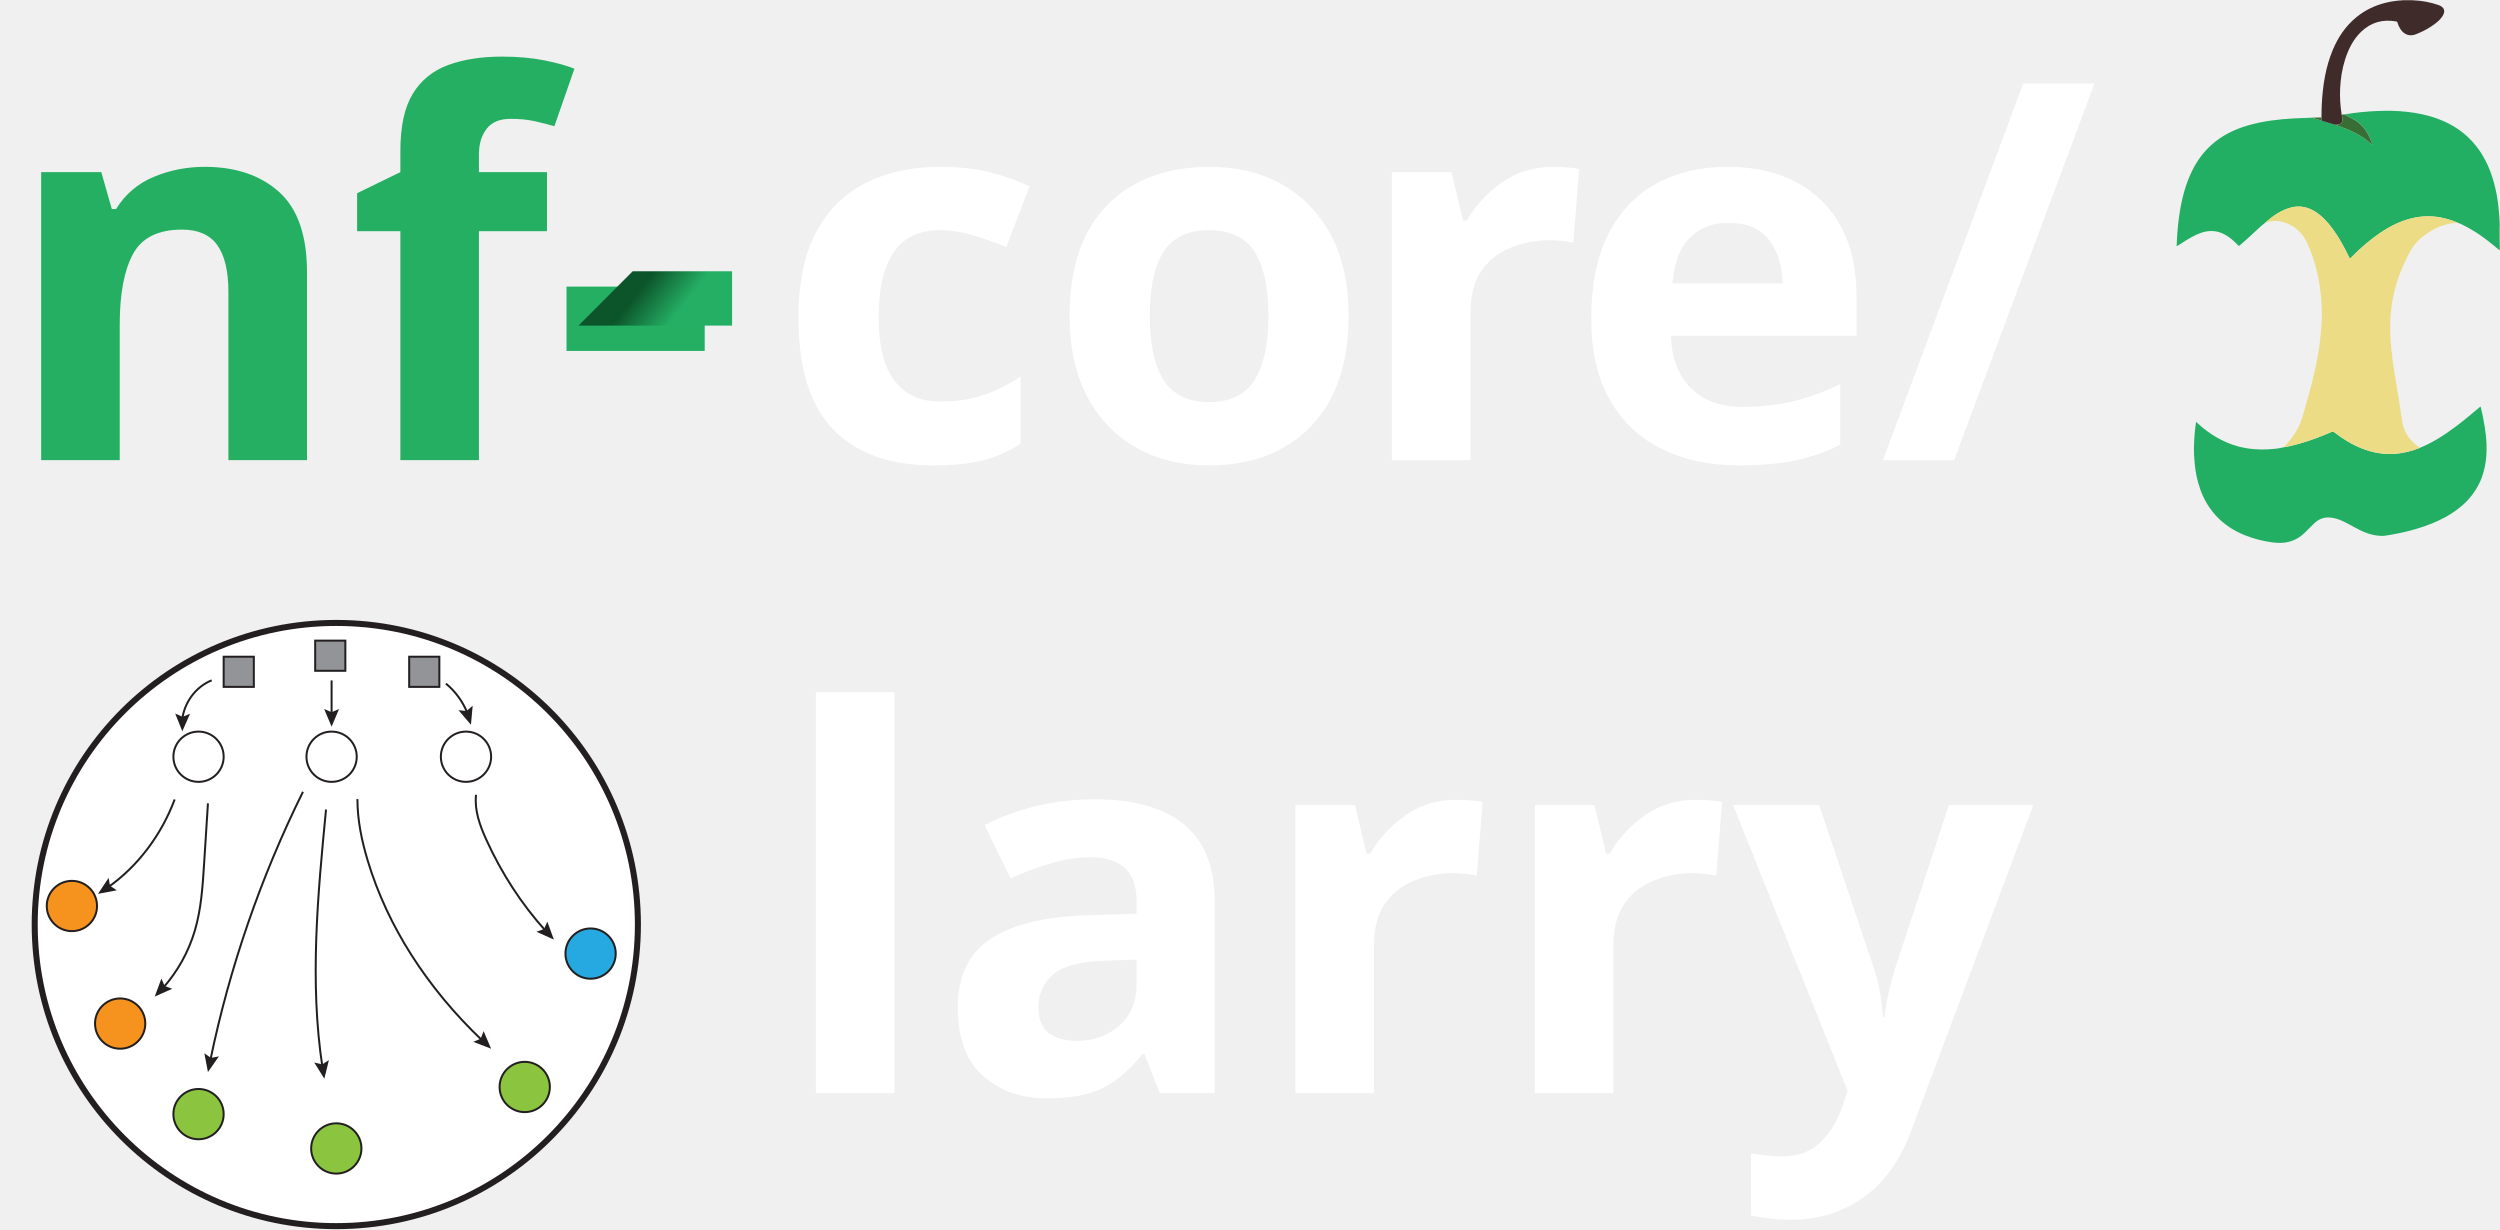
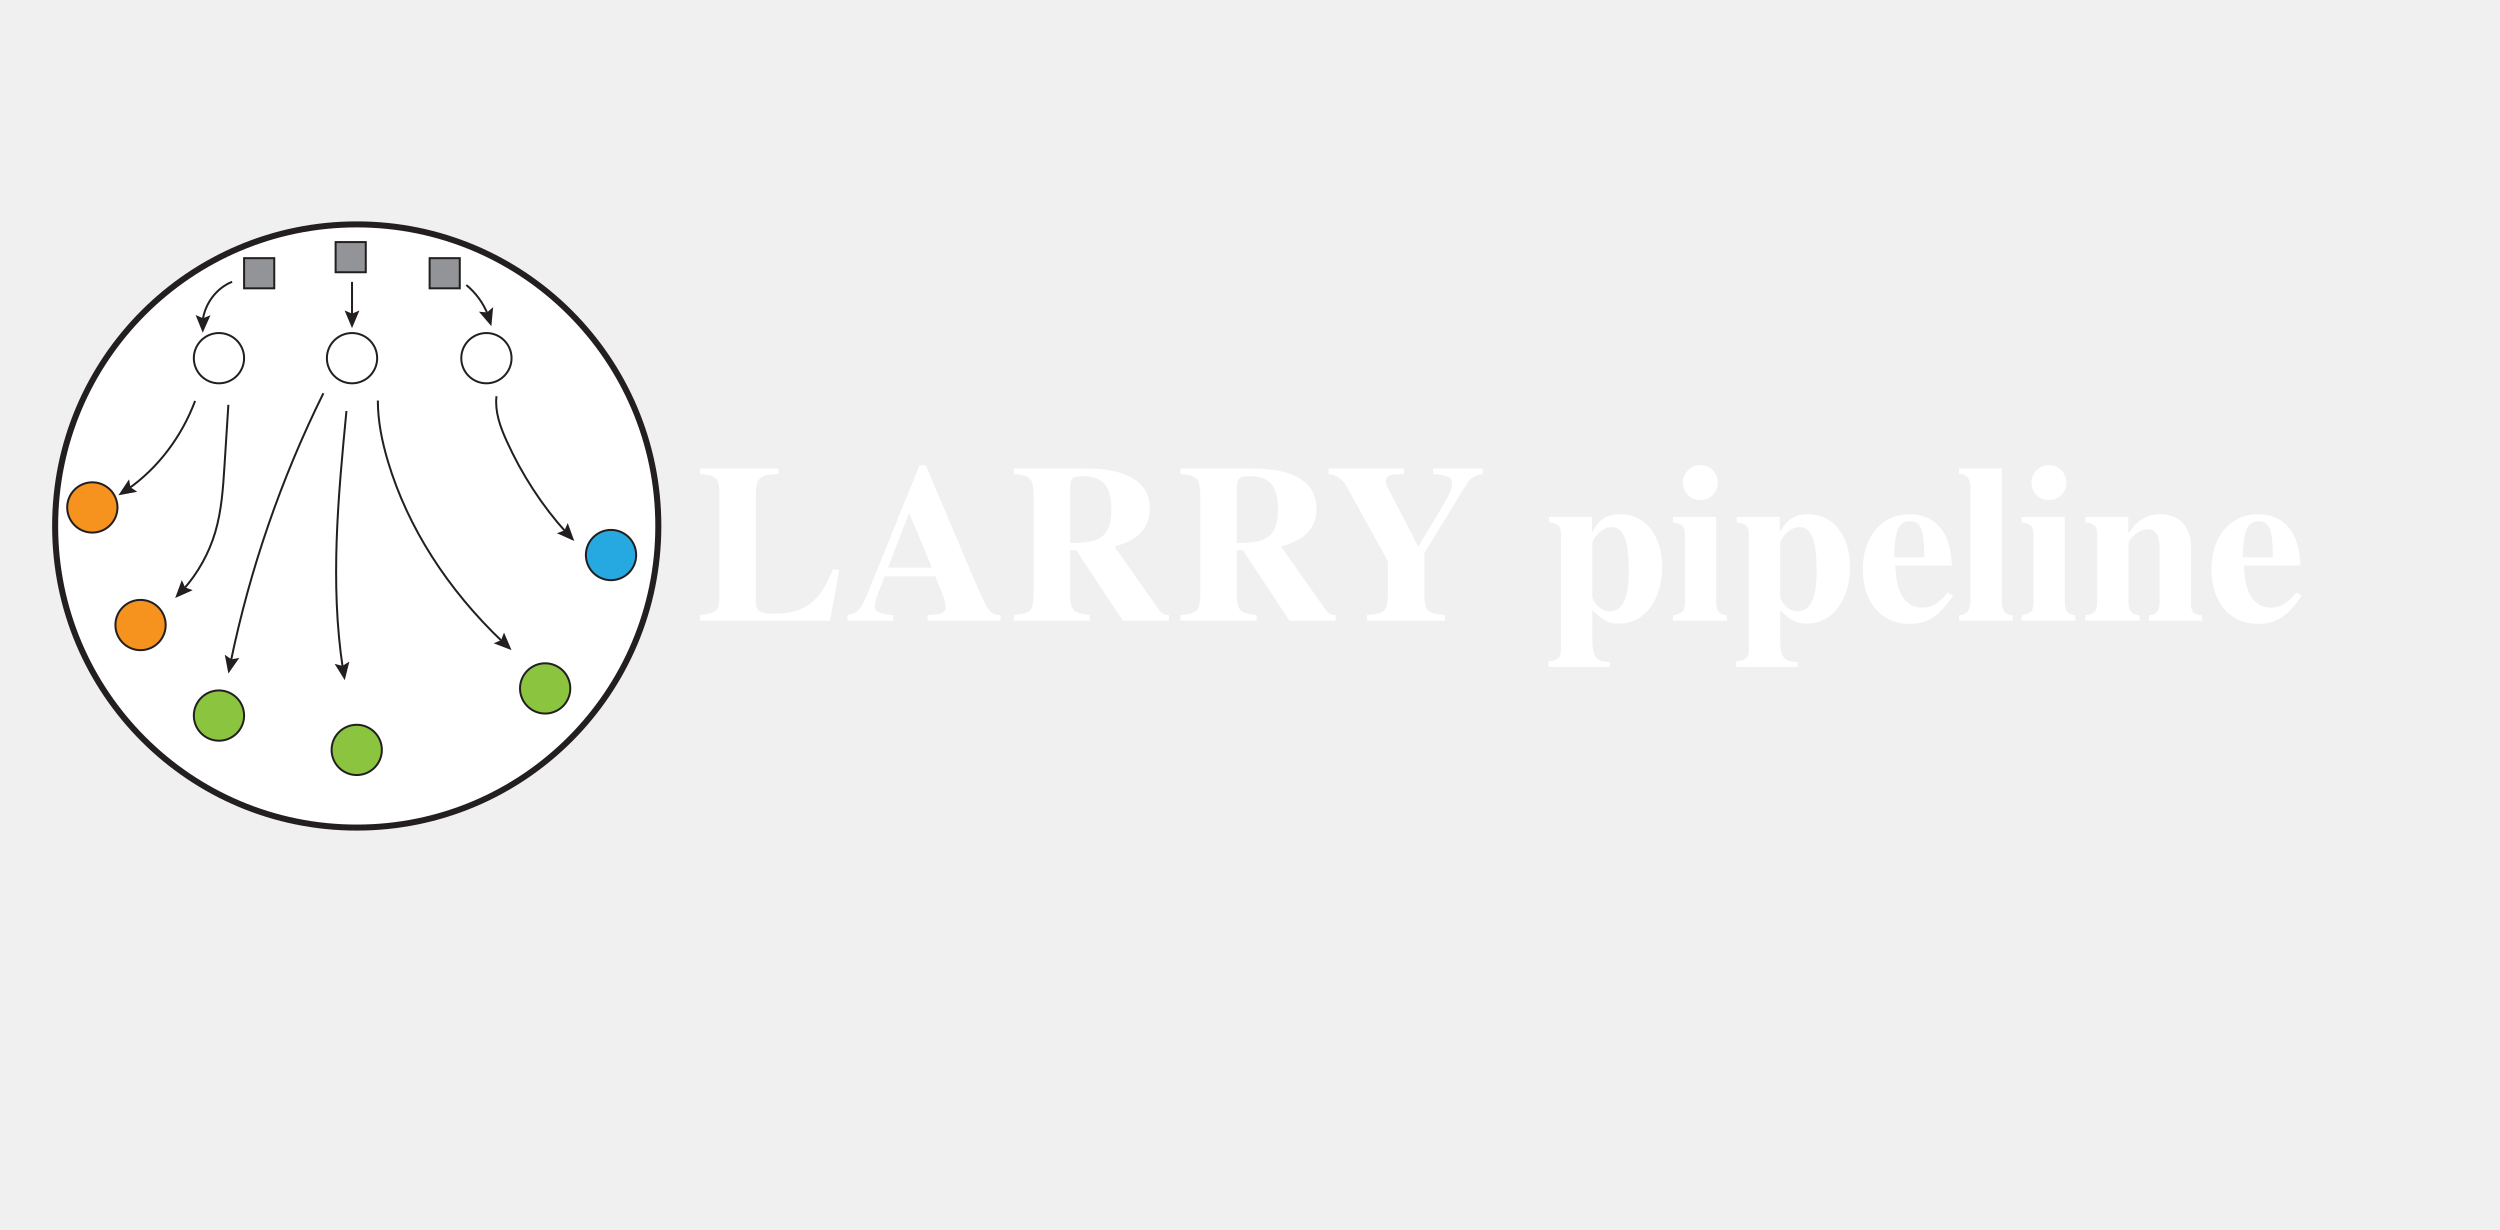
- <svg xmlns="http://www.w3.org/2000/svg" id="Layer_1" data-name="Layer 1" viewBox="0 0 1243.38 611.32">
+ <svg xmlns="http://www.w3.org/2000/svg" id="Layer_1" version="1.1" viewBox="0 0 1243.38 611.32">
  <defs>
    <style>
-       .cls-1 {
+       .st0 {
        fill: #26a9e0;
      }

-       .cls-1, .cls-2, .cls-3, .cls-4, .cls-5, .cls-6, .cls-7 {
+       .st0, .st1, .st2, .st3, .st4, .st5, .st6 {
        stroke: #231f20;
        stroke-miterlimit: 10;
      }

-       .cls-2 {
+       .st1 {
        stroke-width: 3px;
      }

-       .cls-2, .cls-5, .cls-8 {
+       .st1, .st7, .st4 {
        fill: #fff;
      }

-       .cls-3 {
+       .st2 {
        fill: #f6921e;
      }

-       .cls-9 {
-         fill: #24af63;
+       .st8 {
+         fill: #231f20;
      }

-       .cls-9, .cls-10, .cls-8 {
-         isolation: isolate;
+       .st3 {
+         fill: none;
      }

-       .cls-9, .cls-8 {
-         font-family: MavenPro-Bold, 'Maven Pro';
-         font-size: 262.34px;
-         font-variation-settings: 'wght' 700;
+       .st7 {
+         font-family: Times-Bold, Times;
+         font-size: 112px;
        font-weight: 700;
      }

-       .cls-11 {
-         fill: #231f20;
-       }
- 
-       .cls-12 {
-         fill: #386e35;
-       }
- 
-       .cls-4 {
-         fill: none;
-       }
- 
-       .cls-13 {
-         fill: url(#linear-gradient);
-       }
- 
-       .cls-14 {
-         fill: #ecdc86;
-       }
- 
-       .cls-15 {
-         fill: #3f2b29;
-       }
- 
-       .cls-6 {
+       .st5 {
        fill: #8bc53f;
      }

-       .cls-7 {
+       .st6 {
        fill: #929497;
      }
- 
-       .cls-16 {
-         fill: #a0918f;
-       }
- 
-       .cls-17 {
-         letter-spacing: -.02em;
-       }
- 
-       .cls-18 {
-         fill: #22ae63;
-       }
    </style>
-     <linearGradient id="linear-gradient" x1="118.28" y1="507.12" x2="119.28" y2="507.12" gradientTransform="translate(-24088.18 19800.61) rotate(38) scale(60.18 -60.18)" gradientUnits="userSpaceOnUse">
-       <stop offset="0" stop-color="#0c542a" />
-       <stop offset=".21" stop-color="#0c542a" />
-       <stop offset=".58" stop-color="#25af64" />
-       <stop offset=".85" stop-color="#25af64" />
-       <stop offset="1" stop-color="#25af64" />
-     </linearGradient>
  </defs>
-   <g id="layer2">
-     <g id="g4301">
-       <path id="path66" class="cls-18" d="M1243.26,120.01v4.25c-.09.02-.18.04-.27.07-.72-.6-1.45-1.18-2.17-1.79-4.78-4.01-9.84-7.62-15.44-10.41-.97-.49-1.91-1.05-2.99-1.28-.08-.17-.25-.2-.4-.26-2.11-.87-4.28-1.57-6.51-2.09-4.84-1.12-9.69-1.23-14.56-.25-6.26,1.26-11.86,4.02-17.1,7.56-5.21,3.52-9.9,7.65-14.3,12.11-.8.81-.81.8-1.3-.21-2.34-4.88-4.92-9.61-8.14-13.97-2.46-3.33-5.21-6.37-8.78-8.57-3.6-2.21-7.45-3.02-11.61-2.01-5.1,1.23-9.2,4.21-13.06,7.57-2.36,1.82-4.47,3.92-6.66,5.94-1.96,1.81-3.93,3.6-5.97,5.33-.37.32-.57.31-.91-.04-1.98-2.07-4.1-3.97-6.65-5.34-3.66-1.97-7.46-2.21-11.39-.94-3.29,1.07-6.2,2.87-9.11,4.68-1.15.71-2.22,1.55-3.46,2.11v-.29c.17-.21.11-.46.12-.68.19-5.26.63-10.49,1.45-15.7,1.12-7.17,2.93-14.14,6.13-20.7,2.39-4.9,5.52-9.28,9.58-12.95,5.33-4.82,11.62-7.87,18.47-9.83,7.43-2.13,15.05-3.01,22.74-3.44,3.04-.17,6.09-.24,9.13-.36,1.48.62,3.05.96,4.57,1.46,2.23.68,4.46,1.36,6.68,2.04,1.13.42,2.27.84,3.4,1.25,4.4,1.59,8.6,3.56,12.33,6.45.96.75,1.89,1.54,2.84,2.35-.19-.7-.45-1.36-.69-2.01-1.63-4.32-4.11-7.96-8.16-10.4-1.67-1.01-3.45-1.81-5.15-2.76.17-.02.33-.04.5-.07,5.36-.89,10.76-1.42,16.18-1.64,4.66-.18,9.33-.12,13.98.37,5.44.57,10.76,1.64,15.9,3.54,7.6,2.81,14.08,7.21,19.1,13.62,4.38,5.59,7.17,11.96,8.96,18.79,1.78,6.78,2.53,13.69,2.73,20.68v7.82" />
-       <path id="path70" class="cls-14" d="M1243.26,112.2s.08,0,.13-.02v7.86s-.08-.02-.13-.02v-7.82" />
-       <path id="path74" class="cls-16" d="M1200.08,0s0,.09.01.14c-1.77,0-3.53,0-5.3,0,.01-.03.02-.06.03-.09,0-.01-.02-.03-.02-.05h5.29,0Z" />
-       <path id="path78" class="cls-18" d="M1203.53,222.73c2.98-1.2,5.82-2.67,8.58-4.31,3.3-1.95,6.43-4.14,9.49-6.43,2.58-1.94,5.1-3.95,7.55-6.05,1.42-1.21,2.87-2.38,4.3-3.58.29-.24.29-.14.37.16.52,1.94.88,3.92,1.27,5.89.53,2.68.96,5.39,1.26,8.11.34,3.14.47,6.29.28,9.45-.23,3.94-.94,7.8-2.31,11.51-.82,2.24-1.91,4.35-3.19,6.36-1.64,2.58-3.6,4.91-5.86,6.96-2.76,2.5-5.8,4.59-9.06,6.39-4.43,2.44-9.11,4.23-13.93,5.7-4.59,1.4-9.28,2.42-14.02,3.22-1.28.22-2.57.45-3.88.42-2.76-.07-5.42-.69-7.99-1.69-3.91-1.52-7.39-3.89-11.18-5.64-2.08-.96-4.22-1.67-6.53-1.82-2.97-.2-5.48.82-7.61,2.82-1.59,1.5-3.1,3.1-4.67,4.63-2.64,2.57-5.72,4.32-9.39,4.93-2.43.4-4.87.28-7.3-.07-3.38-.48-6.69-1.26-9.94-2.3-4.74-1.52-9.16-3.71-13.11-6.75-3.75-2.87-6.79-6.38-9.2-10.46-2.42-4.1-3.94-8.54-4.96-13.15-.45-2.02-.72-4.09-.93-6.16-.3-2.9-.47-5.81-.4-8.72.1-4.09.42-8.17,1.05-12.34.48.43.92.82,1.35,1.21,2.64,2.41,5.5,4.53,8.58,6.34,3.48,2.04,7.17,3.64,11.06,4.68,2.64.7,5.33,1.14,8.06,1.36,2.26.18,4.52.22,6.76.08,2.64-.16,5.3-.35,7.88-1.06.33-.04.66-.06.99-.12,2.37-.49,4.72-1.05,7.04-1.73,2.68-.78,5.32-1.66,7.93-2.62,2.54-.94,5.05-1.97,7.54-3.05.73-.32,1.18-.18,1.76.26,4.15,3.21,8.58,5.94,13.48,7.87,5.39,2.13,10.95,3.15,16.77,2.67,4.19-.35,8.2-1.39,12.09-2.94" />
-       <path id="path82" class="cls-14" d="M1203.53,222.73c-3.89,1.56-7.9,2.6-12.09,2.94-5.82.48-11.38-.54-16.77-2.67-4.9-1.93-9.33-4.66-13.48-7.87-.58-.45-1.02-.59-1.76-.26-2.49,1.08-5,2.11-7.54,3.05-2.61.97-5.26,1.84-7.93,2.62-2.33.68-4.68,1.24-7.04,1.73-.32.07-.66.09-.99.12.82-.95,1.63-1.9,2.45-2.85,3.32-3.84,5.65-8.21,7.03-13.09,1.88-6.67,3.84-13.32,5.4-20.08,1.15-4.97,2.16-9.97,2.84-15.03.49-3.63.8-7.27,1.01-10.92.2-3.36.14-6.71-.06-10.05-.63-10.12-2.85-19.89-6.95-29.16-2.46-5.55-6.69-9.36-12.69-10.93-2.59-.68-5.18-.46-7.73.33-.2.06-.39.18-.62.12,3.87-3.37,7.96-6.34,13.06-7.58,4.16-1.01,8.01-.2,11.61,2.01,3.57,2.19,6.32,5.24,8.78,8.57,3.22,4.36,5.8,9.1,8.14,13.97.49,1.02.51,1.02,1.3.22,4.41-4.47,9.1-8.6,14.3-12.11,5.24-3.54,10.85-6.3,17.1-7.56,4.87-.98,9.73-.87,14.56.25,2.23.51,4.39,1.22,6.5,2.09.15.06.32.09.4.26-6.21.12-11.59,2.49-16.48,6.15-2.36,1.76-4.47,3.79-6.09,6.26-1.35,2.05-2.43,4.25-3.48,6.46-2.15,4.51-3.92,9.18-5.17,14.02-1.07,4.15-1.75,8.35-2.11,12.62-.28,3.3-.33,6.61-.21,9.91.16,4.05.54,8.1,1.06,12.13.87,6.76,2.07,13.46,3.16,20.18.6,3.72,1.12,7.46,1.72,11.18.87,5.42,3.85,9.46,8.24,12.58.18.12.35.25.52.37" />
-       <path id="path86" class="cls-15" d="M1194.78.14c1.77,0,3.53,0,5.3,0,4.3.19,8.5.91,12.57,2.31,3.15,1.08,3.85,3.14,1.95,5.87-1.35,1.95-3.23,3.35-5.17,4.66-2.53,1.7-5.25,3.06-8.1,4.14-2.99,1.13-5.84.03-7.65-2.94-.57-.94-1.01-1.94-1.31-2.99-.09-.31-.22-.46-.56-.52-6.65-1.18-12.51.36-17.43,5.07-4,3.83-6.38,8.64-8.04,13.84-1.5,4.69-2.24,9.52-2.47,14.43-.21,4.37.08,8.7.76,13.02.13.74.31,1.47.39,2.22.09.92-.18,1.72-.98,2.29-.83.59-1.79.49-2.73.51-2.23-.68-4.45-1.36-6.68-2.04-.01-.53-.03-1.06-.04-1.58.03-2.31.04-4.62.17-6.92.51-9.13,1.88-18.09,5.42-26.6,2.63-6.33,6.35-11.89,11.68-16.28,4.38-3.61,9.38-5.99,14.88-7.31,2.64-.64,5.32-1.02,8.03-1.15" />
-       <path id="path90" class="cls-12" d="M1161.33,62.03c.94-.01,1.89.09,2.73-.51.8-.57,1.07-1.37.98-2.29-.08-.75-.26-1.48-.39-2.22.42-.04.84-.08,1.26-.11,1.7.95,3.47,1.75,5.15,2.76,4.04,2.44,6.53,6.08,8.16,10.4.25.66.51,1.31.69,2.01-.94-.81-1.87-1.61-2.84-2.35-3.72-2.89-7.93-4.86-12.33-6.45-1.14-.41-2.27-.83-3.4-1.25" />
-       <path id="path94" class="cls-12" d="M1154.61,58.4c.01.53.03,1.06.04,1.58-1.52-.5-3.09-.85-4.57-1.46,1.51-.04,3.02-.08,4.53-.12" />
+   <g>
+     <circle class="st1" cx="177.42" cy="261.6" r="150" />
+     <circle class="st4" cx="108.9" cy="178.14" r="12.5" />
+     <circle class="st4" cx="175.08" cy="178.14" r="12.5" />
+     <circle class="st4" cx="241.92" cy="178.14" r="12.5" />
+     <g>
+       <path class="st3" d="M97.03,199.4c-6.72,17.91-18.49,33.35-33.14,43.67" />
+       <polygon class="st8" points="64.17 238.4 64.9 242.35 68.25 244.58 58.89 246.33 64.17 238.4" />
+     </g>
+     <g>
+       <path class="st3" d="M113.58,201.33c-.64,10.06-1.28,20.12-1.92,30.19-.71,11.15-1.44,22.41-4.6,33.13-3.1,10.49-8.55,20.28-15.8,28.46" />
+       <polygon class="st8" points="90.43 288.47 92.05 292.16 95.83 293.54 87.12 297.41 90.43 288.47" />
+     </g>
+     <g>
+       <path class="st3" d="M187.92,199.19c0,10.3,2.09,20.55,5.12,30.61,9.76,32.43,29.4,63.22,57.01,89.5" />
+       <polygon class="st8" points="245.53 319.94 249.23 318.36 250.67 314.6 254.42 323.36 245.53 319.94" />
+     </g>
+     <g>
+       <path class="st3" d="M246.93,197.07c-.88,7.69,1.9,15.28,5.01,22.15,7.64,16.9,17.69,32.34,29.6,45.52" />
+       <polygon class="st8" points="276.94 265.18 280.73 263.82 282.37 260.14 285.63 269.09 276.94 265.18" />
+     </g>
+     <g>
+       <path class="st3" d="M160.84,195.58c-21.01,42.46-36.52,87.44-46.07,133.55" />
+       <polygon class="st8" points="111.79 325.62 115.09 327.93 119.04 327.17 113.58 334.98 111.79 325.62" />
+     </g>
+     <circle class="st2" cx="45.92" cy="252.38" r="12.5" />
+     <circle class="st2" cx="69.92" cy="310.86" r="12.5" transform="translate(-7.38 1.75) rotate(-1.36)" />
+     <circle class="st5" cx="108.9" cy="355.89" r="12.5" />
+     <circle class="st5" cx="177.42" cy="372.97" r="12.5" />
+     <circle class="st5" cx="271.13" cy="342.39" r="12.5" />
+     <circle class="st0" cx="303.89" cy="276.05" r="12.5" />
+     <g>
+       <path class="st3" d="M172.31,204.4c-4.12,42.58-8.22,85.76-1.81,127.99" />
+       <polygon class="st8" points="166.44 330.2 170.34 331.17 173.75 329.03 171.47 338.28 166.44 330.2" />
+     </g>
+     <rect class="st6" x="121.4" y="128.4" width="15" height="15" />
+     <rect class="st6" x="166.92" y="120.4" width="15" height="15" />
+     <rect class="st6" x="213.67" y="128.4" width="15" height="15" />
+     <g>
+       <path class="st3" d="M115.44,140.15c-7.9,3.15-13.58,10.98-14.64,19.37" />
+       <polygon class="st8" points="97.28 156.66 100.96 158.29 104.68 156.77 100.84 165.49 97.28 156.66" />
+     </g>
+     <g>
+       <path class="st3" d="M231.93,141.77c4.76,3.9,8.48,9.04,10.73,14.76" />
+       <polygon class="st8" points="238.19 155.01 242.2 155.38 245.25 152.76 244.39 162.25 238.19 155.01" />
+     </g>
+     <g>
+       <line class="st3" x1="175.08" y1="140.19" x2="175.08" y2="157.22" />
+       <polygon class="st8" points="171.38 154.41 175.08 155.99 178.78 154.41 175.08 163.19 171.38 154.41" />
    </g>
  </g>
-   <g id="layer3">
-     <g id="g4374">
-       <g id="text53" class="cls-10">
-         <text class="cls-9" transform="translate(0 228.84)">
-           <tspan x="0" y="0">nf-</tspan>
-         </text>
-       </g>
-       <g id="text69" class="cls-10">
-         <text class="cls-8" transform="translate(385.31 228.84)">
-           <tspan x="0" y="0">co</tspan>
-           <tspan class="cls-17" x="286.47" y="0">r</tspan>
-           <tspan x="394.29" y="0">e/</tspan>
-           <tspan x="0" y="314.8">larry</tspan>
-         </text>
-       </g>
-       <path id="path4330" class="cls-13" d="M314.65,134.92l-26.92,27.02h76.37v-27.02h-49.45Z" />
-     </g>
-   </g>
-   <g>
-     <circle class="cls-2" cx="167.26" cy="459.82" r="150" />
-     <circle class="cls-5" cx="98.74" cy="376.36" r="12.5" />
-     <circle class="cls-5" cx="164.92" cy="376.36" r="12.5" />
-     <circle class="cls-5" cx="231.76" cy="376.36" r="12.5" />
-     <g>
-       <path class="cls-4" d="M86.87,397.62c-6.72,17.91-18.49,33.35-33.14,43.67" />
-       <polygon class="cls-11" points="54.01 436.62 54.74 440.57 58.09 442.8 48.73 444.55 54.01 436.62" />
-     </g>
-     <g>
-       <path class="cls-4" d="M103.42,399.55c-.64,10.06-1.28,20.12-1.92,30.19-.71,11.15-1.44,22.41-4.6,33.13-3.1,10.49-8.55,20.28-15.8,28.46" />
-       <polygon class="cls-11" points="80.27 486.69 81.89 490.38 85.67 491.76 76.96 495.63 80.27 486.69" />
-     </g>
-     <g>
-       <path class="cls-4" d="M177.76,397.41c0,10.3,2.09,20.55,5.12,30.61,9.76,32.43,29.4,63.22,57.01,89.5" />
-       <polygon class="cls-11" points="235.37 518.16 239.07 516.58 240.51 512.82 244.26 521.58 235.37 518.16" />
-     </g>
-     <g>
-       <path class="cls-4" d="M236.77,395.29c-.88,7.69,1.9,15.28,5.01,22.15,7.64,16.9,17.69,32.34,29.6,45.52" />
-       <polygon class="cls-11" points="266.78 463.4 270.57 462.04 272.21 458.36 275.47 467.31 266.78 463.4" />
-     </g>
-     <g>
-       <path class="cls-4" d="M150.68,393.8c-21.01,42.46-36.52,87.44-46.07,133.55" />
-       <polygon class="cls-11" points="101.63 523.84 104.93 526.15 108.88 525.39 103.42 533.2 101.63 523.84" />
-     </g>
-     <circle class="cls-3" cx="35.76" cy="450.6" r="12.5" />
-     <circle class="cls-3" cx="59.76" cy="509.08" r="12.5" />
-     <circle class="cls-6" cx="98.74" cy="554.11" r="12.5" />
-     <circle class="cls-6" cx="167.26" cy="571.19" r="12.5" />
-     <circle class="cls-6" cx="260.97" cy="540.61" r="12.5" />
-     <circle class="cls-1" cx="293.73" cy="474.27" r="12.5" />
-     <g>
-       <path class="cls-4" d="M162.15,402.62c-4.12,42.58-8.22,85.76-1.81,127.99" />
-       <polygon class="cls-11" points="156.28 528.42 160.18 529.39 163.59 527.25 161.31 536.5 156.28 528.42" />
-     </g>
-     <rect class="cls-7" x="111.24" y="326.62" width="15" height="15" />
-     <rect class="cls-7" x="156.76" y="318.62" width="15" height="15" />
-     <rect class="cls-7" x="203.51" y="326.62" width="15" height="15" />
-     <g>
-       <path class="cls-4" d="M105.28,338.37c-7.9,3.15-13.58,10.98-14.64,19.37" />
-       <polygon class="cls-11" points="87.12 354.88 90.8 356.51 94.52 354.99 90.68 363.71 87.12 354.88" />
-     </g>
-     <g>
-       <path class="cls-4" d="M221.77,339.99c4.76,3.9,8.48,9.04,10.73,14.76" />
-       <polygon class="cls-11" points="228.03 353.23 232.04 353.6 235.09 350.98 234.23 360.47 228.03 353.23" />
-     </g>
-     <g>
-       <line class="cls-4" x1="164.92" y1="338.41" x2="164.92" y2="355.44" />
-       <polygon class="cls-11" points="161.22 352.63 164.92 354.21 168.62 352.63 164.92 361.41 161.22 352.63" />
-     </g>
-   </g>
+   <text class="st7" transform="translate(345.98 308.72)">
+     <tspan x="0" y="0">LARRY pipeline</tspan>
+   </text>
</svg>
